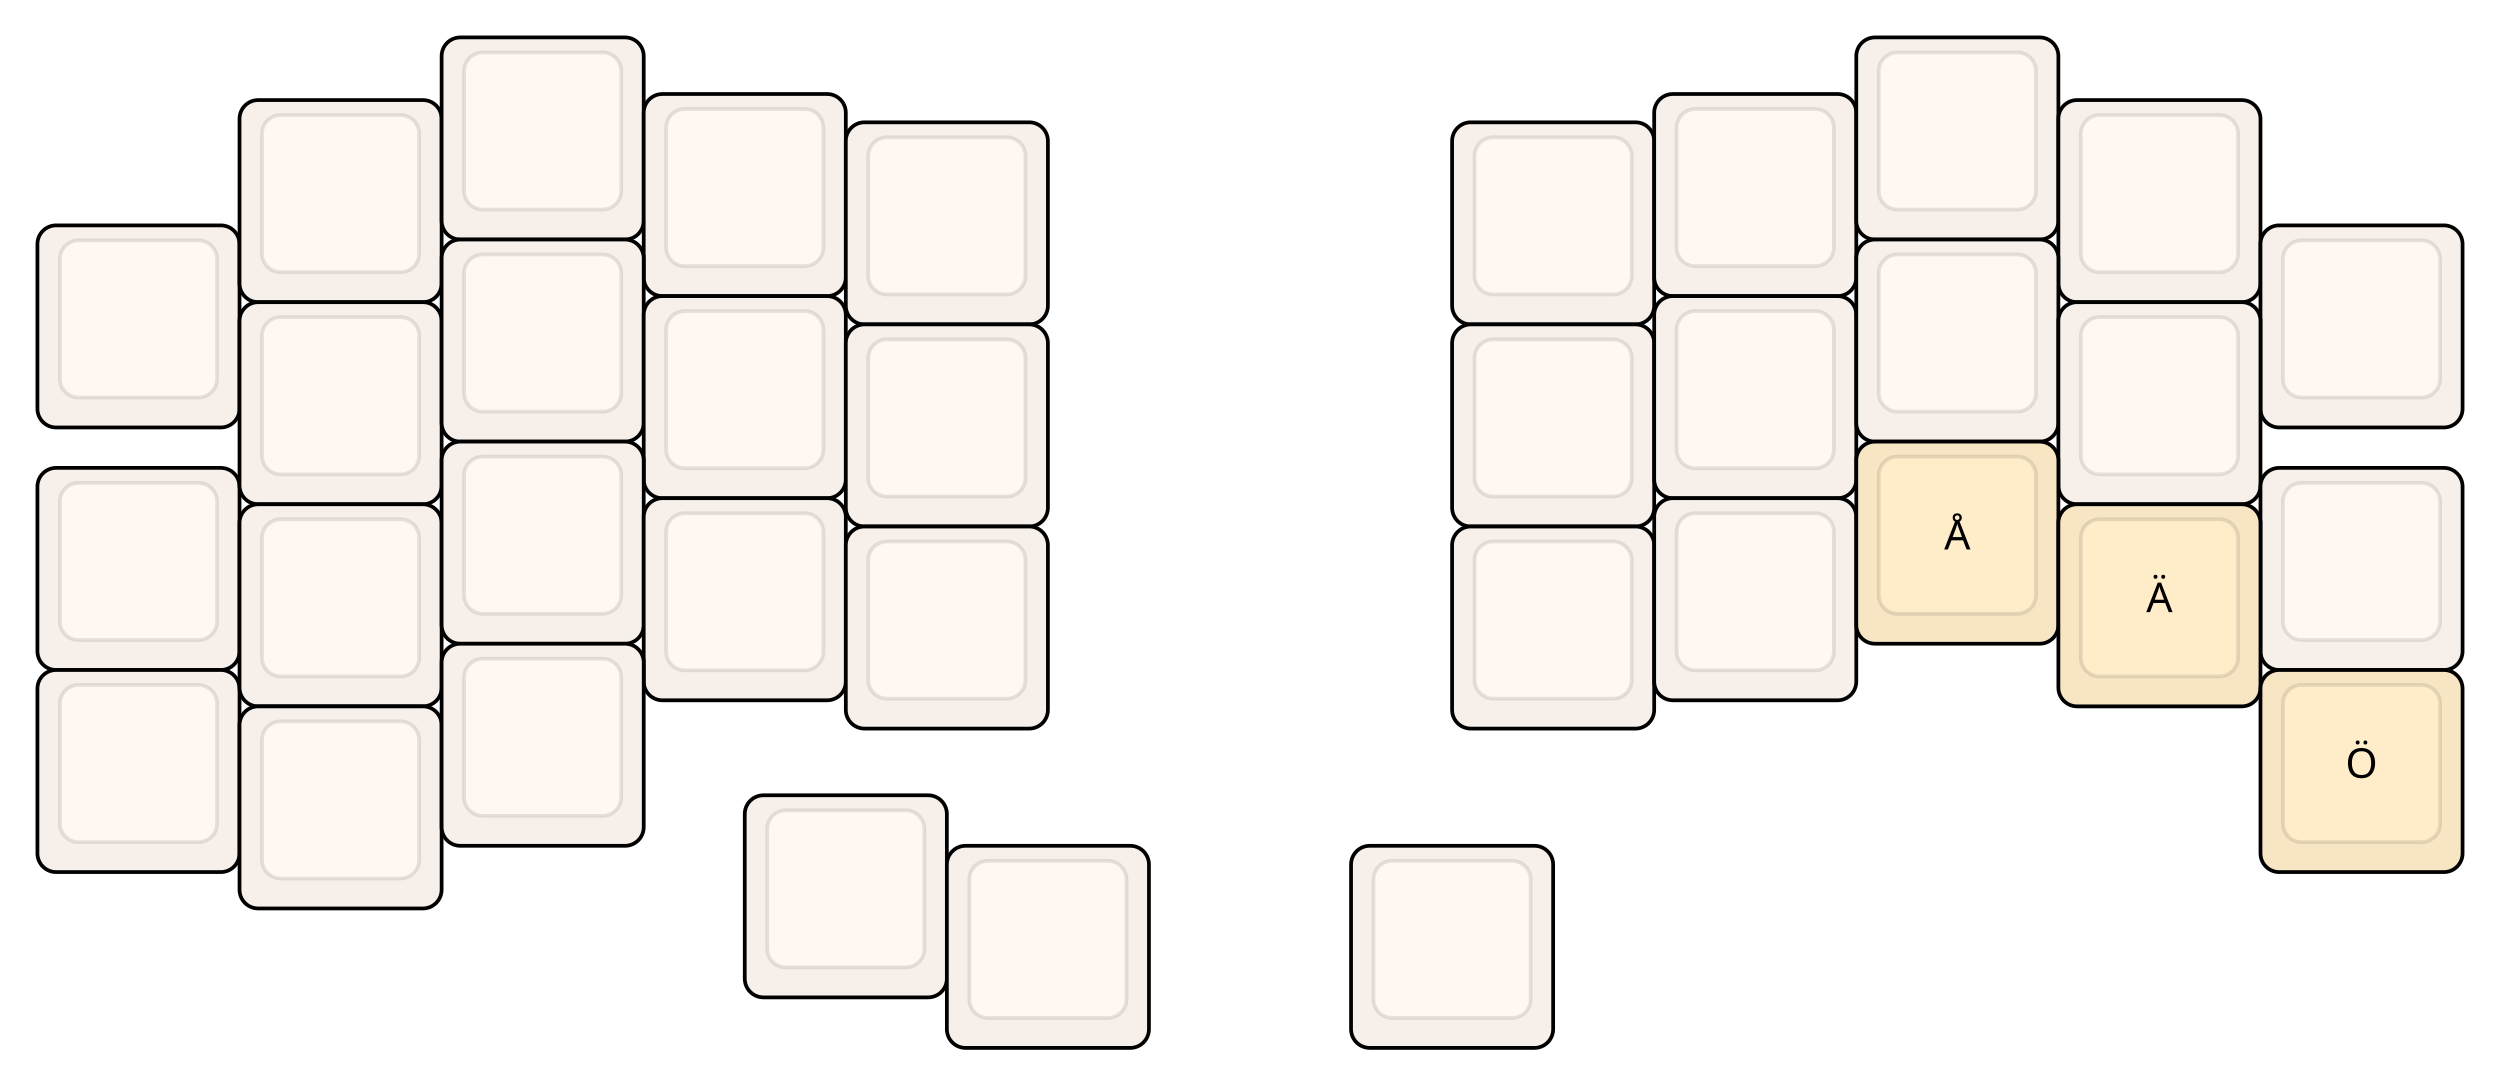
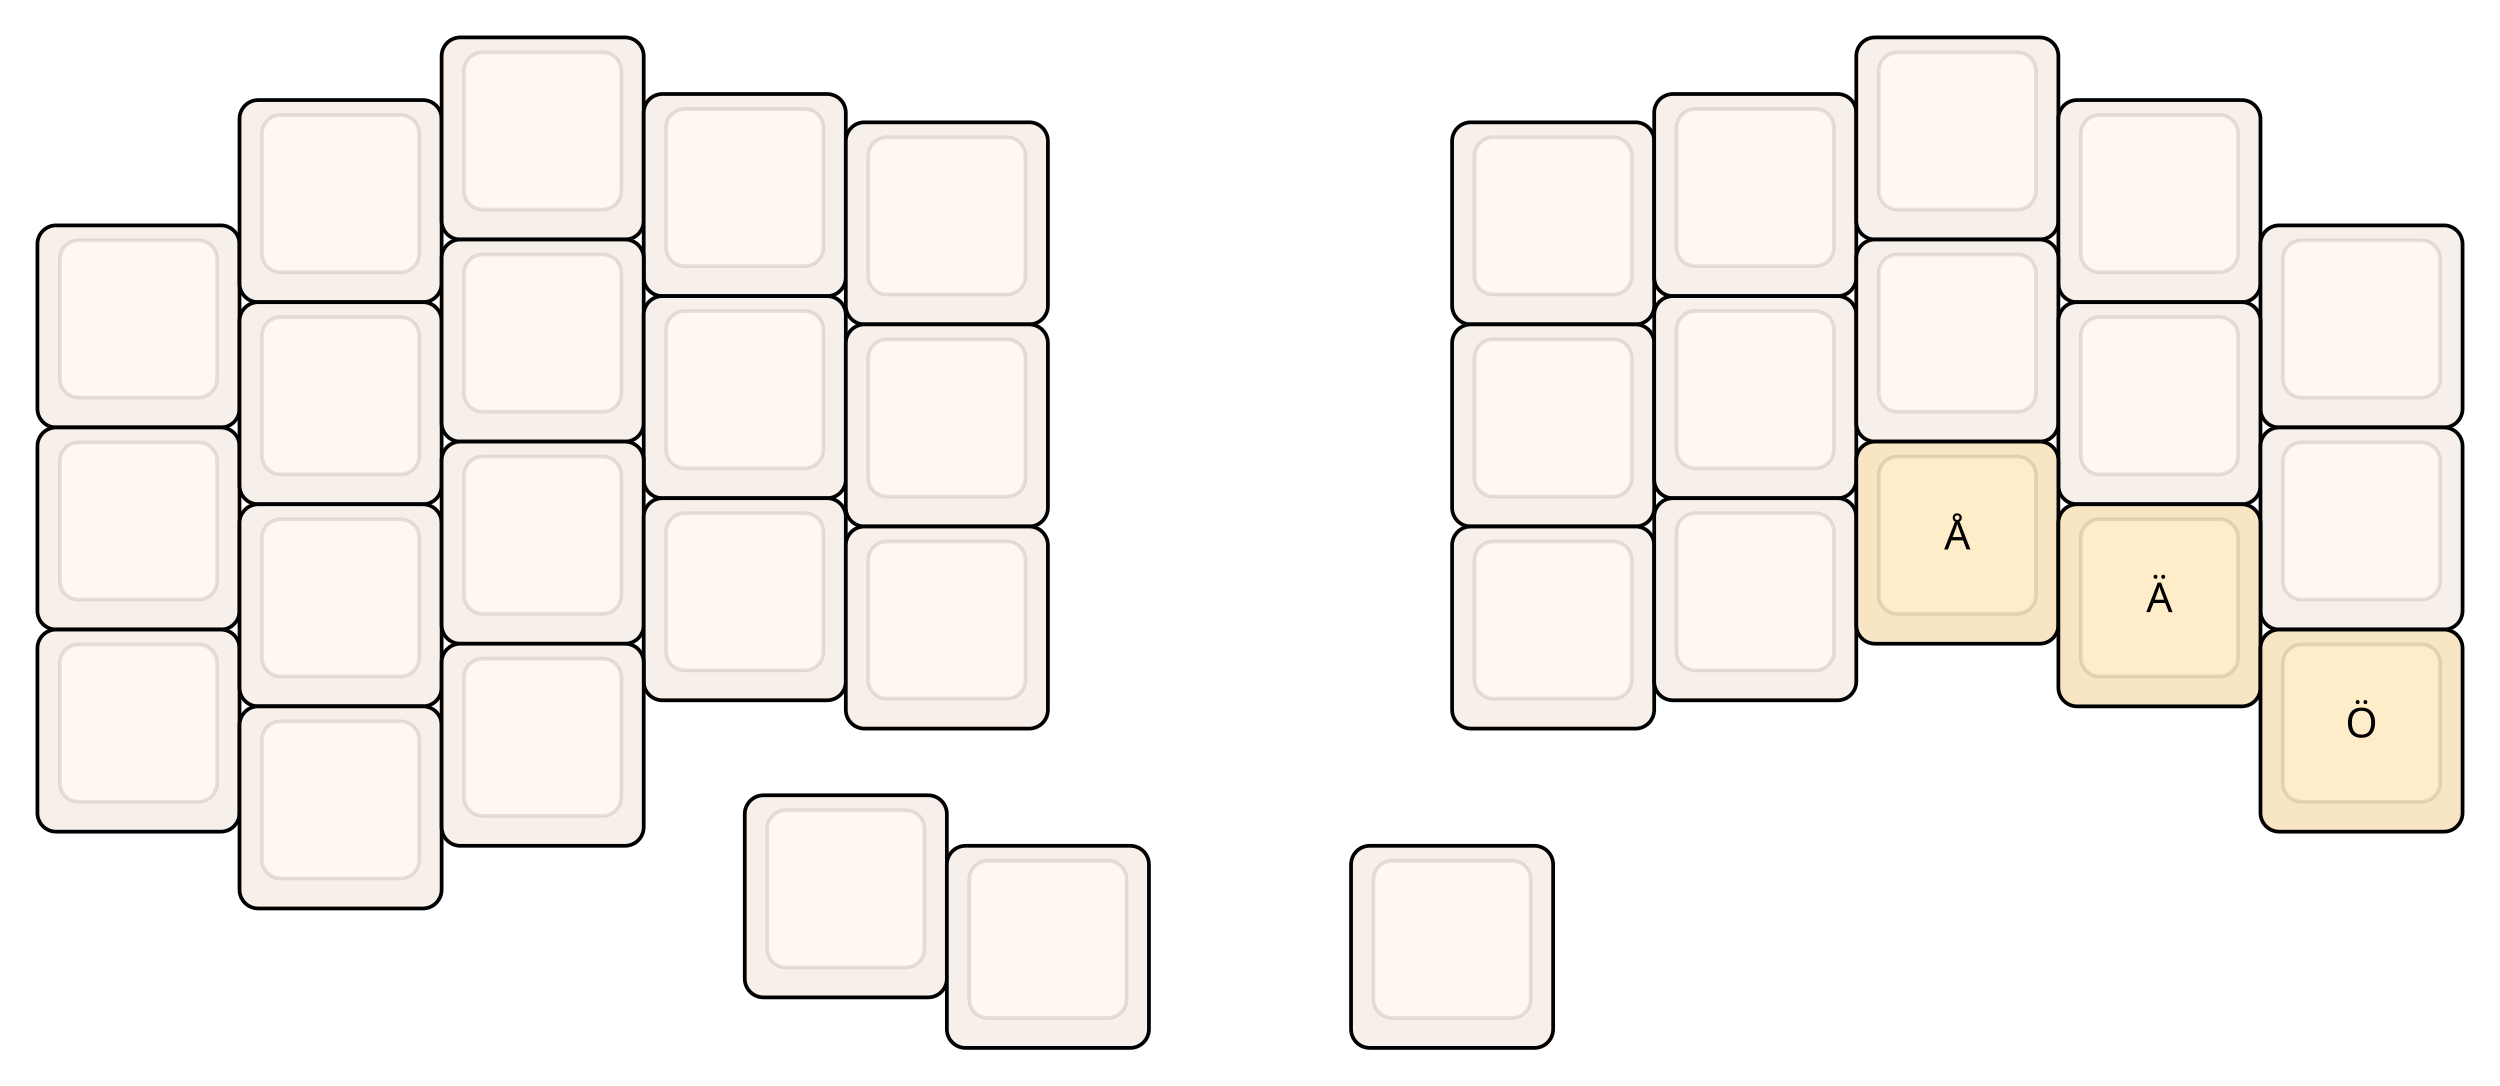
<svg xmlns="http://www.w3.org/2000/svg" width="668px" height="290x" viewBox="0 0 668 290">
  <style type="text/css">
    .keycap .border { stroke: black; stroke-width: 1; }
    .keycap .inner.border { stroke: rgba(0,0,0,.1); }
    .keycap { font-family: sans-serif; font-size: 11px}
    .keycap .sub { font-size: 9px}
  </style>
  <g class="keycap blank">
    <rect x="10" y="60.22" width="54" height="54" rx="5" fill="#f7f0ea" class="outer border" />
    <rect x="16" y="64.22" width="42" height="42" rx="5" fill="#fff7f1" class="inner border" />
  </g>
  <g class="keycap blank">
    <rect x="64" y="26.74" width="54" height="54" rx="5" fill="#f7f0ea" class="outer border" />
    <rect x="70" y="30.74" width="42" height="42" rx="5" fill="#fff7f1" class="inner border" />
  </g>
  <g class="keycap blank">
    <rect x="118" y="10" width="54" height="54" rx="5" fill="#f7f0ea" class="outer border" />
    <rect x="124" y="14" width="42" height="42" rx="5" fill="#fff7f1" class="inner border" />
  </g>
  <g class="keycap blank">
    <rect x="172" y="25.12" width="54" height="54" rx="5" fill="#f7f0ea" class="outer border" />
    <rect x="178" y="29.12" width="42" height="42" rx="5" fill="#fff7f1" class="inner border" />
  </g>
  <g class="keycap blank">
    <rect x="226" y="32.68" width="54" height="54" rx="5" fill="#f7f0ea" class="outer border" />
    <rect x="232" y="36.68" width="42" height="42" rx="5" fill="#fff7f1" class="inner border" />
  </g>
  <g class="keycap blank">
    <rect x="388" y="32.68" width="54" height="54" rx="5" fill="#f7f0ea" class="outer border" />
    <rect x="394" y="36.68" width="42" height="42" rx="5" fill="#fff7f1" class="inner border" />
  </g>
  <g class="keycap blank">
    <rect x="442" y="25.12" width="54" height="54" rx="5" fill="#f7f0ea" class="outer border" />
    <rect x="448" y="29.12" width="42" height="42" rx="5" fill="#fff7f1" class="inner border" />
  </g>
  <g class="keycap blank">
    <rect x="496" y="10" width="54" height="54" rx="5" fill="#f7f0ea" class="outer border" />
    <rect x="502" y="14" width="42" height="42" rx="5" fill="#fff7f1" class="inner border" />
  </g>
  <g class="keycap blank">
    <rect x="550" y="26.74" width="54" height="54" rx="5" fill="#f7f0ea" class="outer border" />
    <rect x="556" y="30.74" width="42" height="42" rx="5" fill="#fff7f1" class="inner border" />
  </g>
  <g class="keycap blank">
    <rect x="604" y="60.22" width="54" height="54" rx="5" fill="#f7f0ea" class="outer border" />
    <rect x="610" y="64.22" width="42" height="42" rx="5" fill="#fff7f1" class="inner border" />
  </g>
  <g class="keycap blank">
-     <rect x="10" y="125.02" width="54" height="54" rx="5" fill="#f7f0ea" class="outer border" />
-     <rect x="16" y="129.02" width="42" height="42" rx="5" fill="#fff7f1" class="inner border" />
+     <rect x="10" y="114.22" width="54" height="54" rx="5" fill="#f7f0ea" class="outer border" />
+     <rect x="16" y="118.22" width="42" height="42" rx="5" fill="#fff7f1" class="inner border" />
  </g>
  <g class="keycap blank">
    <rect x="64" y="80.74" width="54" height="54" rx="5" fill="#f7f0ea" class="outer border" />
    <rect x="70" y="84.74" width="42" height="42" rx="5" fill="#fff7f1" class="inner border" />
  </g>
  <g class="keycap blank">
    <rect x="118" y="64" width="54" height="54" rx="5" fill="#f7f0ea" class="outer border" />
    <rect x="124" y="68" width="42" height="42" rx="5" fill="#fff7f1" class="inner border" />
  </g>
  <g class="keycap blank">
    <rect x="172" y="79.12" width="54" height="54" rx="5" fill="#f7f0ea" class="outer border" />
    <rect x="178" y="83.12" width="42" height="42" rx="5" fill="#fff7f1" class="inner border" />
  </g>
  <g class="keycap blank">
    <rect x="226" y="86.68" width="54" height="54" rx="5" fill="#f7f0ea" class="outer border" />
    <rect x="232" y="90.68" width="42" height="42" rx="5" fill="#fff7f1" class="inner border" />
  </g>
  <g class="keycap blank">
    <rect x="388" y="86.68" width="54" height="54" rx="5" fill="#f7f0ea" class="outer border" />
    <rect x="394" y="90.68" width="42" height="42" rx="5" fill="#fff7f1" class="inner border" />
  </g>
  <g class="keycap blank">
    <rect x="442" y="79.12" width="54" height="54" rx="5" fill="#f7f0ea" class="outer border" />
    <rect x="448" y="83.12" width="42" height="42" rx="5" fill="#fff7f1" class="inner border" />
  </g>
  <g class="keycap blank">
    <rect x="496" y="64" width="54" height="54" rx="5" fill="#f7f0ea" class="outer border" />
    <rect x="502" y="68" width="42" height="42" rx="5" fill="#fff7f1" class="inner border" />
  </g>
  <g class="keycap blank">
    <rect x="550" y="80.74" width="54" height="54" rx="5" fill="#f7f0ea" class="outer border" />
    <rect x="556" y="84.74" width="42" height="42" rx="5" fill="#fff7f1" class="inner border" />
  </g>
  <g class="keycap blank">
-     <rect x="604" y="125.02" width="54" height="54" rx="5" fill="#f7f0ea" class="outer border" />
-     <rect x="610" y="129.02" width="42" height="42" rx="5" fill="#fff7f1" class="inner border" />
+     <rect x="604" y="114.22" width="54" height="54" rx="5" fill="#f7f0ea" class="outer border" />
+     <rect x="610" y="118.22" width="42" height="42" rx="5" fill="#fff7f1" class="inner border" />
  </g>
  <g class="keycap blank">
-     <rect x="10" y="179.02" width="54" height="54" rx="5" fill="#f7f0ea" class="outer border" />
-     <rect x="16" y="183.02" width="42" height="42" rx="5" fill="#fff7f1" class="inner border" />
+     <rect x="10" y="168.22" width="54" height="54" rx="5" fill="#f7f0ea" class="outer border" />
+     <rect x="16" y="172.22" width="42" height="42" rx="5" fill="#fff7f1" class="inner border" />
  </g>
  <g class="keycap blank">
    <rect x="64" y="134.74" width="54" height="54" rx="5" fill="#f7f0ea" class="outer border" />
    <rect x="70" y="138.74" width="42" height="42" rx="5" fill="#fff7f1" class="inner border" />
  </g>
  <g class="keycap blank">
    <rect x="118" y="118" width="54" height="54" rx="5" fill="#f7f0ea" class="outer border" />
    <rect x="124" y="122" width="42" height="42" rx="5" fill="#fff7f1" class="inner border" />
  </g>
  <g class="keycap blank">
    <rect x="172" y="133.12" width="54" height="54" rx="5" fill="#f7f0ea" class="outer border" />
    <rect x="178" y="137.12" width="42" height="42" rx="5" fill="#fff7f1" class="inner border" />
  </g>
  <g class="keycap blank">
    <rect x="226" y="140.68" width="54" height="54" rx="5" fill="#f7f0ea" class="outer border" />
    <rect x="232" y="144.68" width="42" height="42" rx="5" fill="#fff7f1" class="inner border" />
  </g>
  <g class="keycap blank">
    <rect x="388" y="140.68" width="54" height="54" rx="5" fill="#f7f0ea" class="outer border" />
    <rect x="394" y="144.68" width="42" height="42" rx="5" fill="#fff7f1" class="inner border" />
  </g>
  <g class="keycap blank">
    <rect x="442" y="133.12" width="54" height="54" rx="5" fill="#f7f0ea" class="outer border" />
    <rect x="448" y="137.12" width="42" height="42" rx="5" fill="#fff7f1" class="inner border" />
  </g>
  <g class="keycap default">
    <rect x="496" y="118" width="54" height="54" rx="5" fill="#f7e5c3" class="outer border" />
    <rect x="502" y="122" width="42" height="42" rx="5" fill="#ffecc9" class="inner border" />
    <text x="523" y="143" text-anchor="middle" dominant-baseline="middle" class="main">
      <tspan x="523" dy="0">Å</tspan>
    </text>
  </g>
  <g class="keycap default">
    <rect x="550" y="134.74" width="54" height="54" rx="5" fill="#f7e5c3" class="outer border" />
    <rect x="556" y="138.74" width="42" height="42" rx="5" fill="#ffecc9" class="inner border" />
    <text x="577" y="159.74" text-anchor="middle" dominant-baseline="middle" class="main">
      <tspan x="577" dy="0">Ä</tspan>
    </text>
  </g>
  <g class="keycap default">
-     <rect x="604" y="179.02" width="54" height="54" rx="5" fill="#f7e5c3" class="outer border" />
-     <rect x="610" y="183.02" width="42" height="42" rx="5" fill="#ffecc9" class="inner border" />
-     <text x="631" y="204.02" text-anchor="middle" dominant-baseline="middle" class="main">
+     <rect x="604" y="168.22" width="54" height="54" rx="5" fill="#f7e5c3" class="outer border" />
+     <rect x="610" y="172.22" width="42" height="42" rx="5" fill="#ffecc9" class="inner border" />
+     <text x="631" y="193.22" text-anchor="middle" dominant-baseline="middle" class="main">
      <tspan x="631" dy="0">Ö</tspan>
    </text>
  </g>
  <g class="keycap blank">
    <rect x="64" y="188.74" width="54" height="54" rx="5" fill="#f7f0ea" class="outer border" />
    <rect x="70" y="192.74" width="42" height="42" rx="5" fill="#fff7f1" class="inner border" />
  </g>
  <g class="keycap blank">
    <rect x="118" y="172" width="54" height="54" rx="5" fill="#f7f0ea" class="outer border" />
    <rect x="124" y="176" width="42" height="42" rx="5" fill="#fff7f1" class="inner border" />
  </g>
  <g class="keycap blank">
    <rect x="199" y="212.5" width="54" height="54" rx="5" fill="#f7f0ea" class="outer border" />
    <rect x="205" y="216.5" width="42" height="42" rx="5" fill="#fff7f1" class="inner border" />
  </g>
  <g class="keycap blank">
    <rect x="253" y="226" width="54" height="54" rx="5" fill="#f7f0ea" class="outer border" />
    <rect x="259" y="230" width="42" height="42" rx="5" fill="#fff7f1" class="inner border" />
  </g>
  <g class="keycap blank">
    <rect x="361" y="226" width="54" height="54" rx="5" fill="#f7f0ea" class="outer border" />
    <rect x="367" y="230" width="42" height="42" rx="5" fill="#fff7f1" class="inner border" />
  </g>
</svg>
